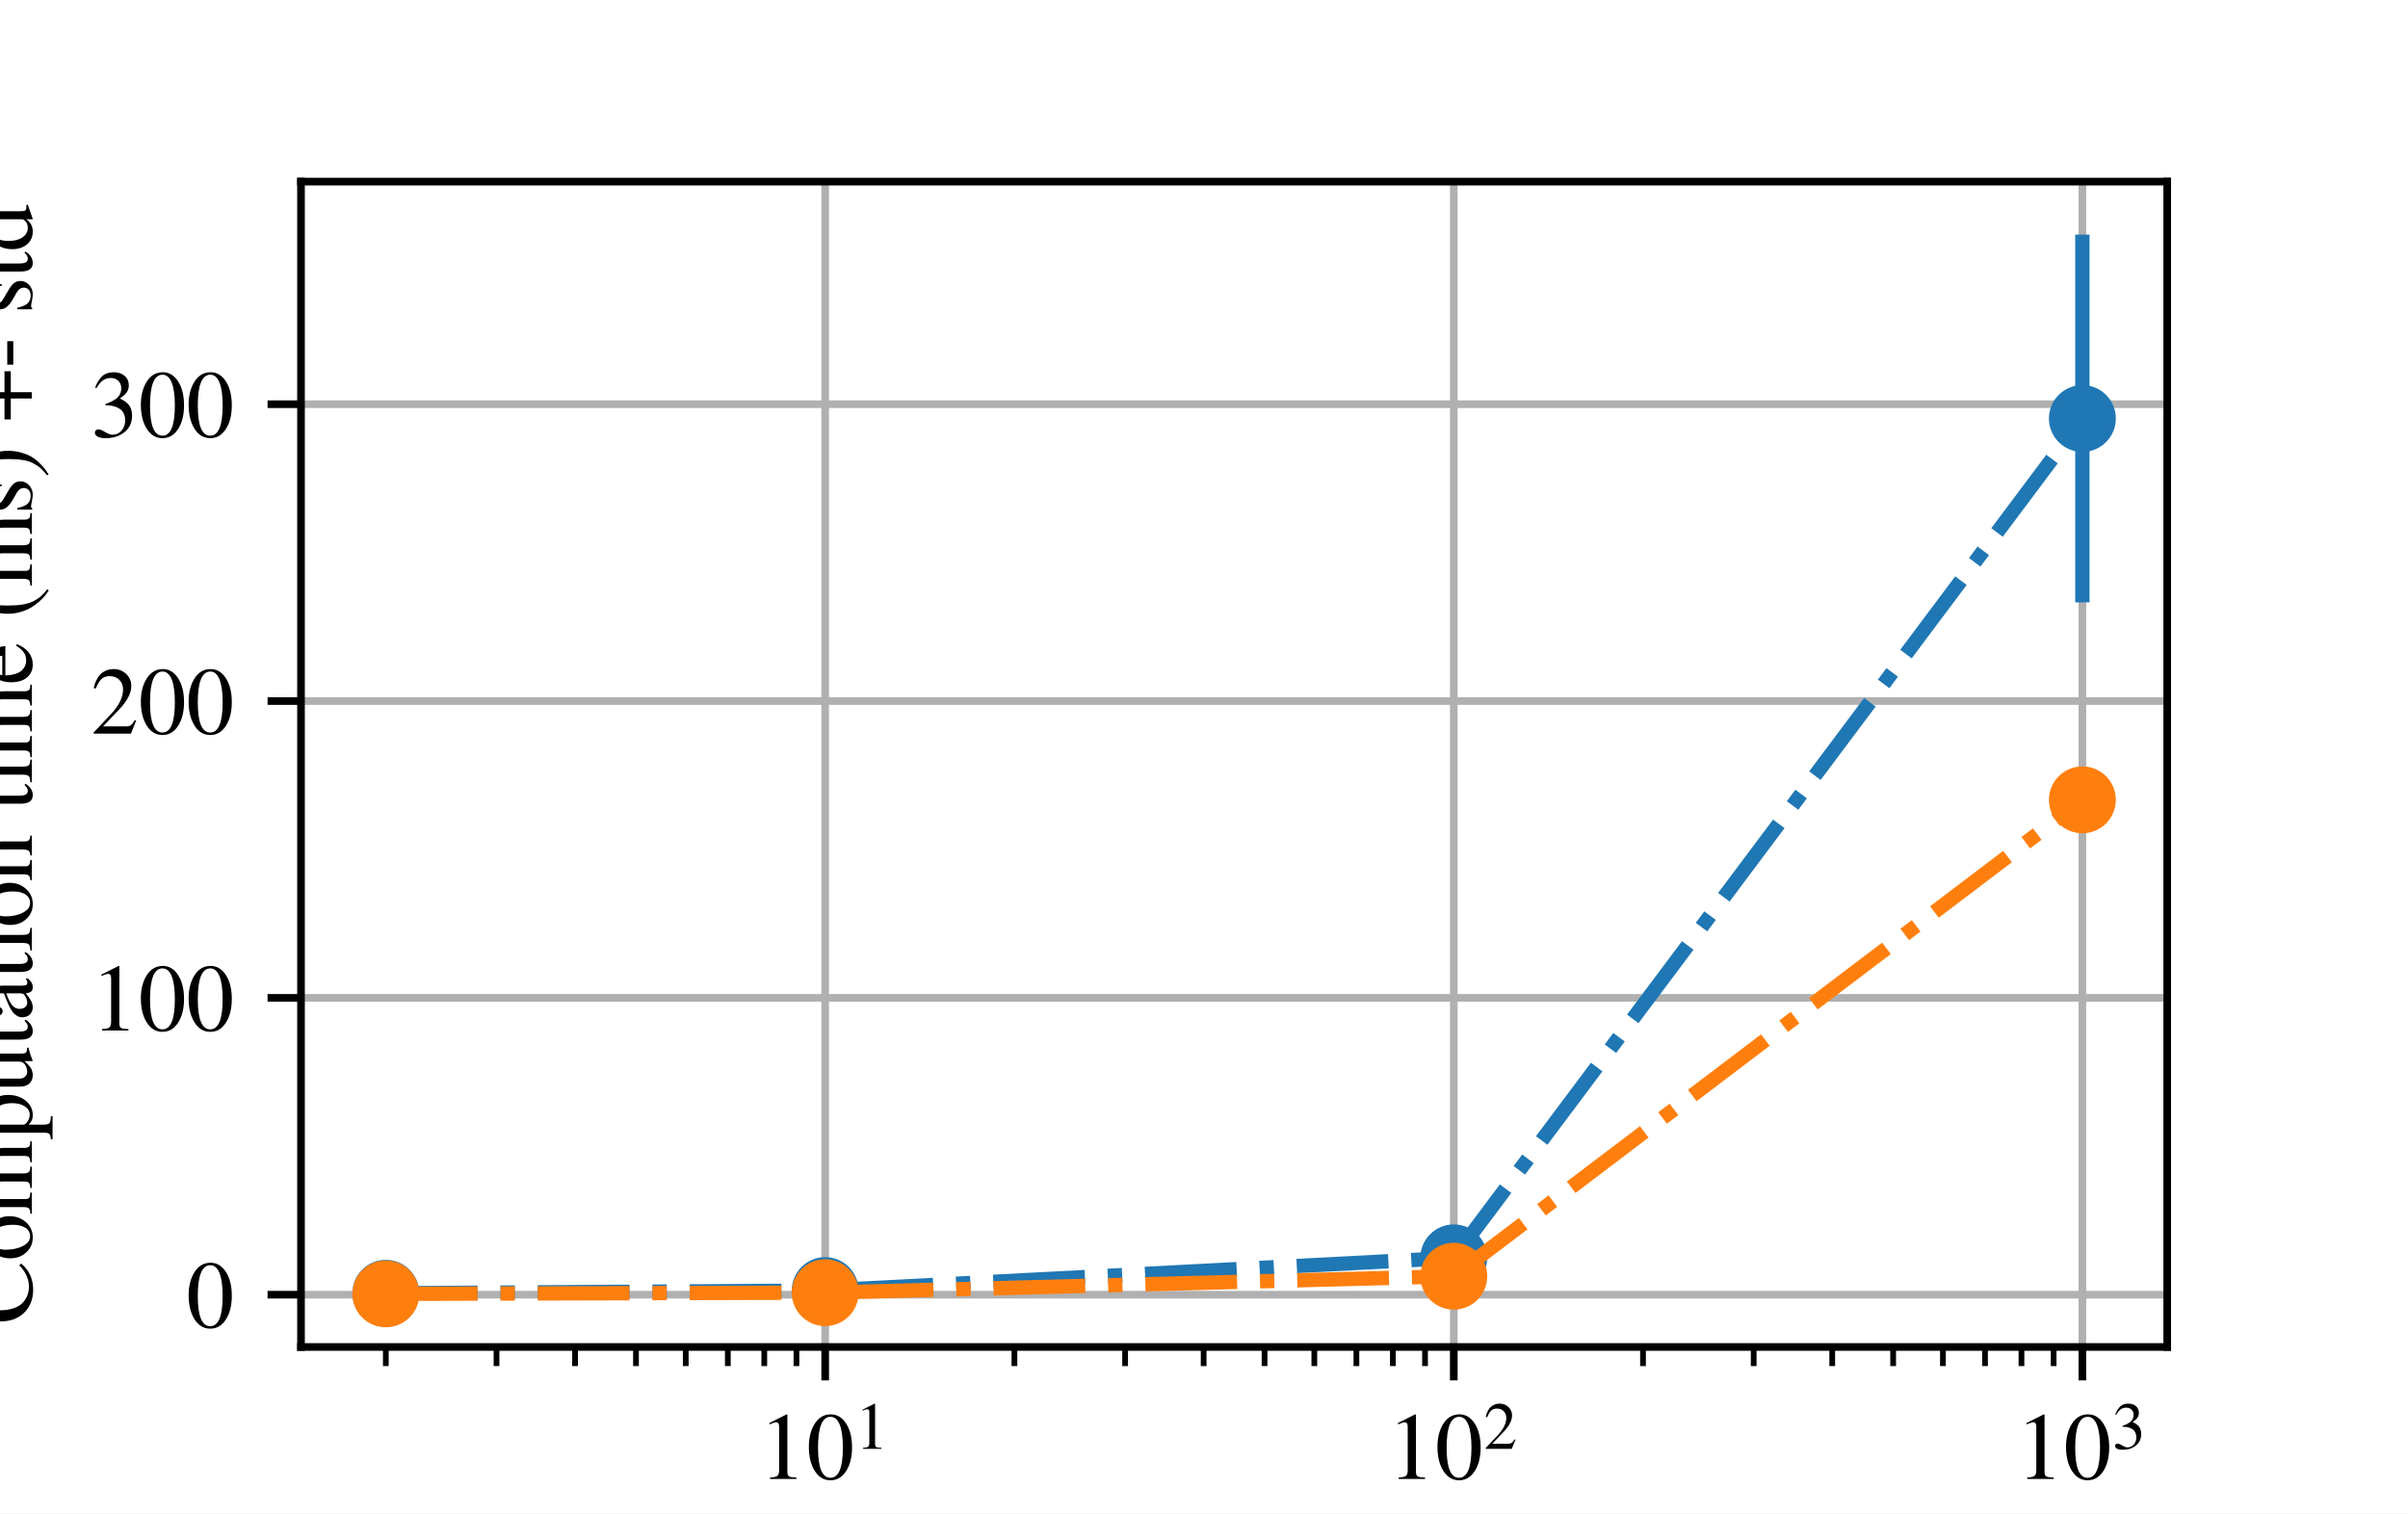
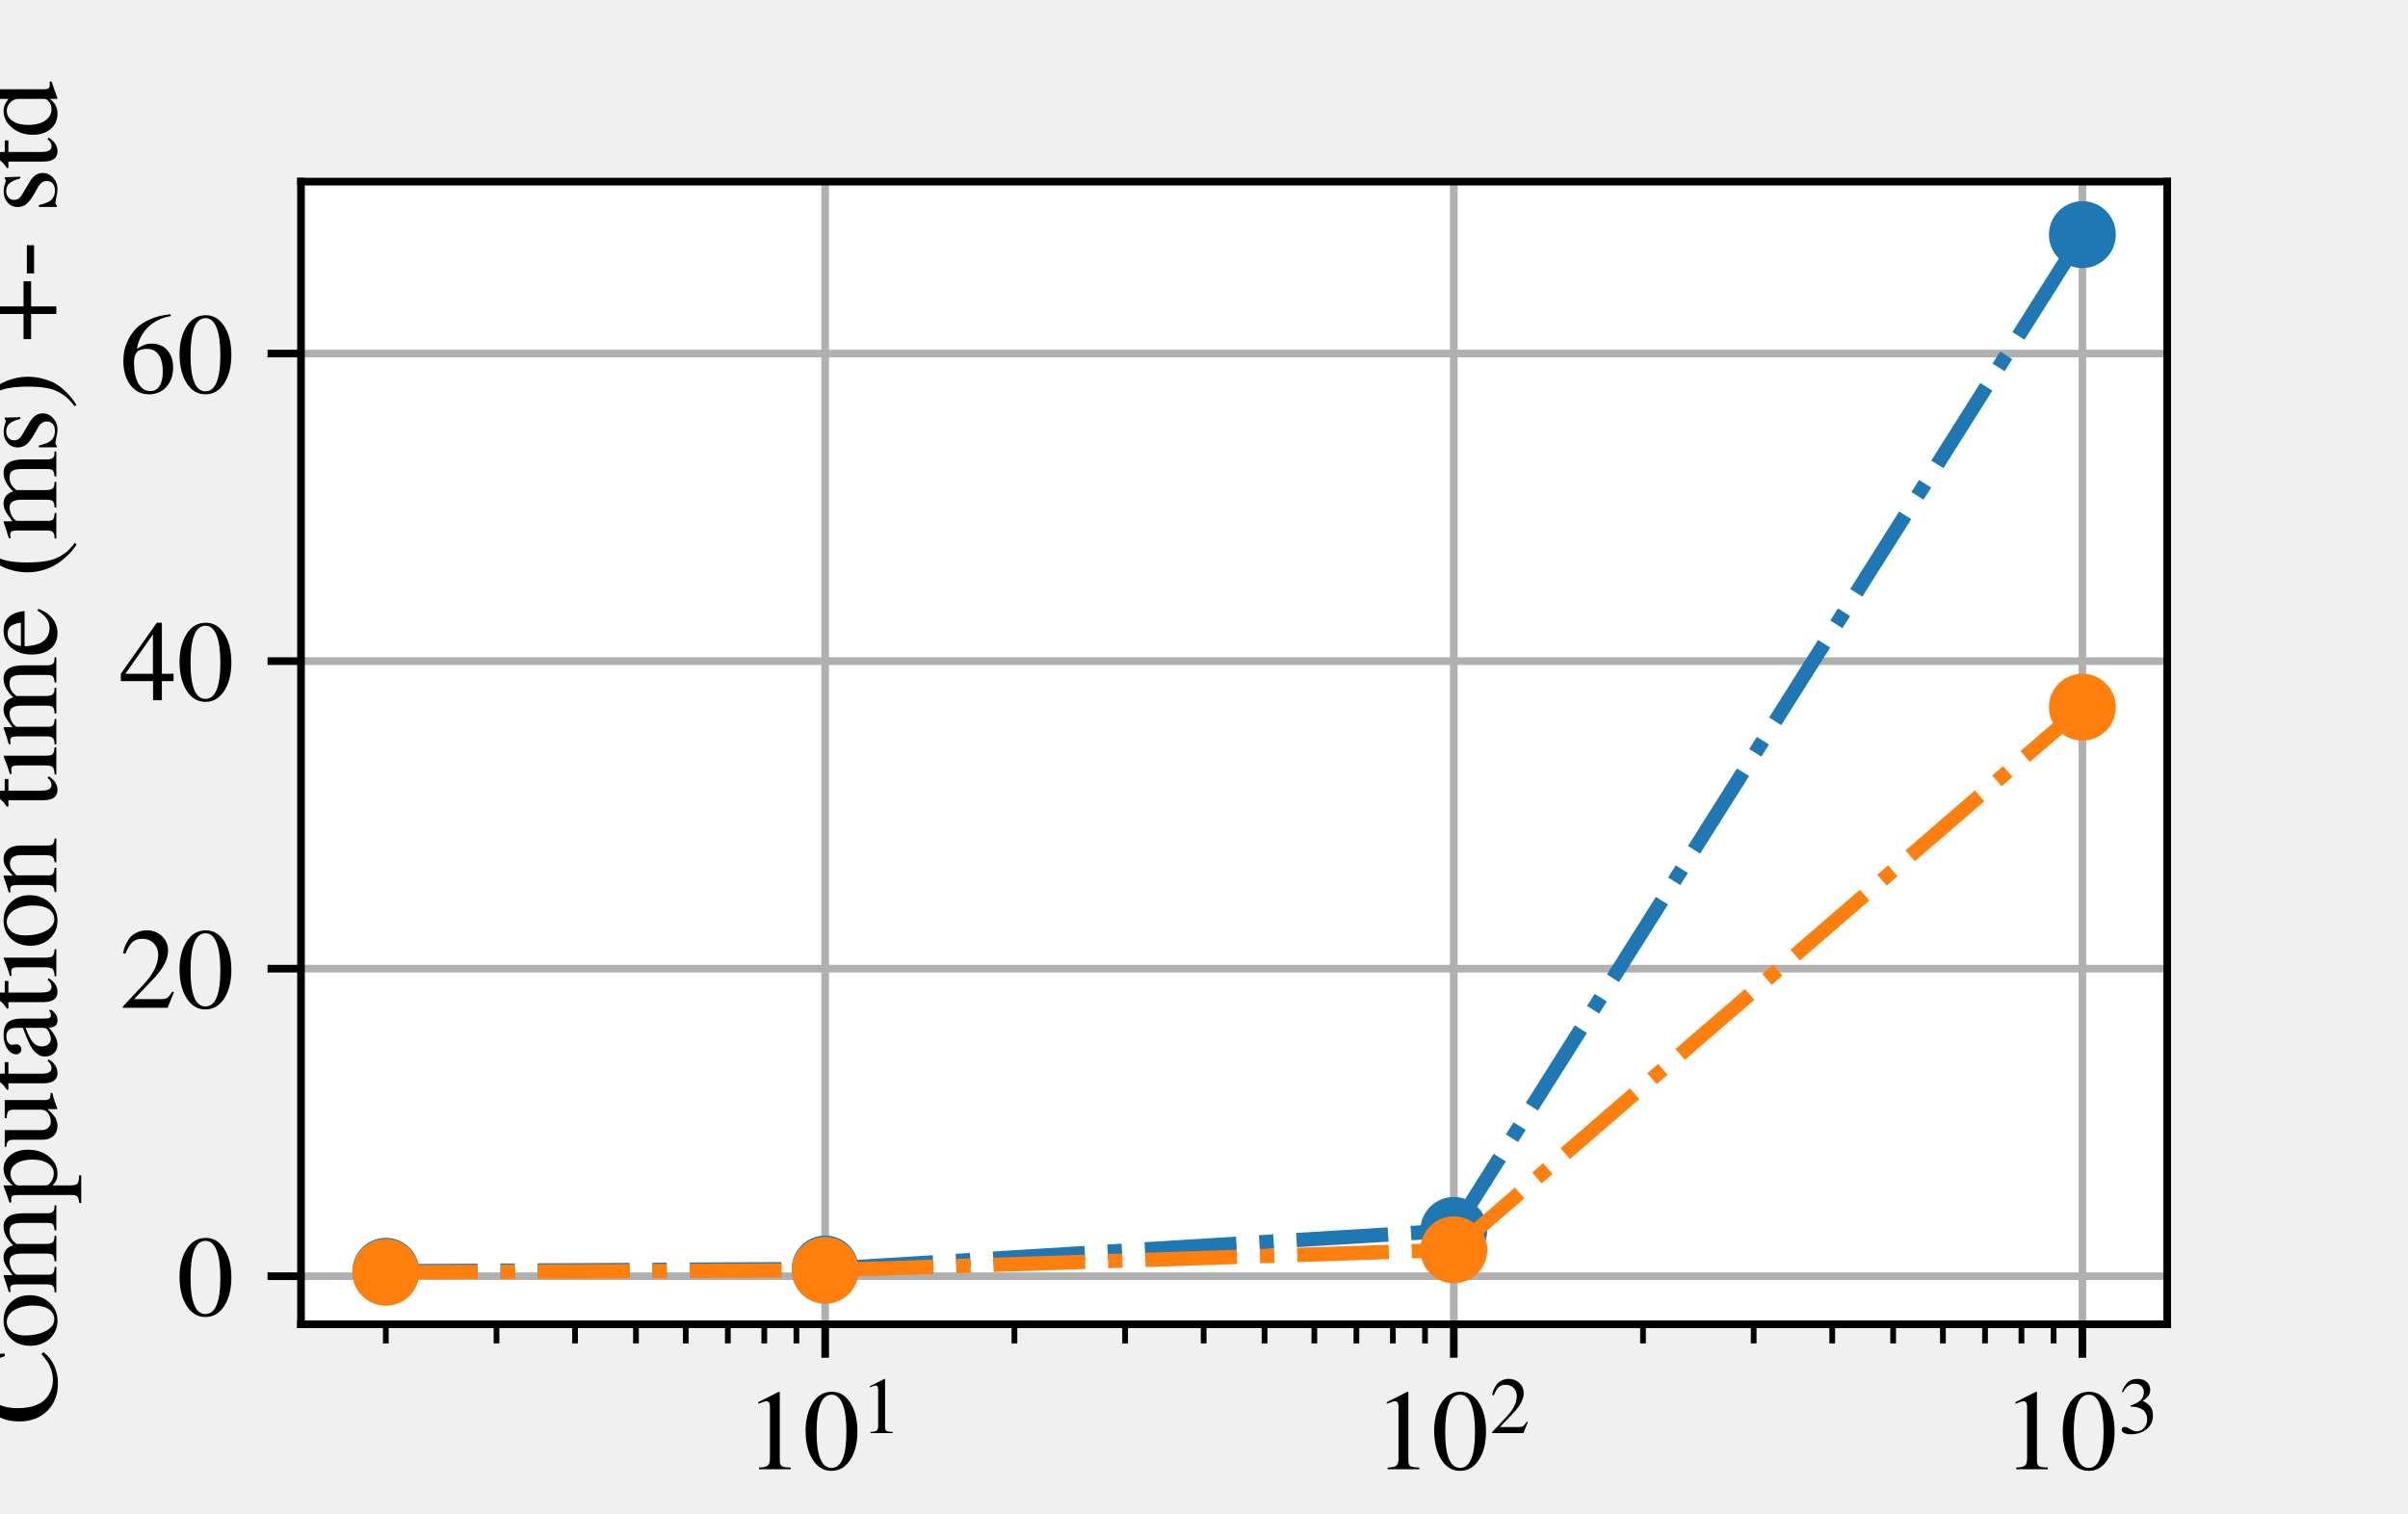
<svg xmlns="http://www.w3.org/2000/svg" xmlns:xlink="http://www.w3.org/1999/xlink" width="252pt" height="158.4pt" viewBox="0 0 252 158.4" version="1.1">
  <defs>
    <style type="text/css">*{stroke-linejoin: round; stroke-linecap: butt}</style>
  </defs>
  <g id="figure_1">
    <g id="patch_1">
-       <path d="M 0 158.4  L 252 158.4  L 252 0  L 0 0  z " style="fill: #ffffff" />
+       <path d="M 0 158.4  L 252 158.4  L 252 0  L 0 0  L 0 158.4  z " style="fill: none" />
    </g>
    <g id="axes_1">
      <g id="patch_2">
-         <path d="M 31.5 140.976  L 226.8 140.976  L 226.8 19.008  L 31.5 19.008  z " style="fill: #ffffff" />
+         <path d="M 31.5 138.6  L 226.8 138.6  L 226.8 19.008  L 31.5 19.008  z " style="fill: #ffffff" />
      </g>
      <g id="matplotlib.axis_1">
        <g id="xtick_1">
          <g id="line2d_1">
-             <path d="M 86.357 140.976  L 86.357 19.008  " clip-path="url(#pd1c2735a84)" style="fill: none; stroke: #b0b0b0; stroke-width: 0.8; stroke-linecap: square" />
+             <path d="M 86.357 138.6  L 86.357 19.008  " clip-path="url(#p11c2a4d8e5)" style="fill: none; stroke: #b0b0b0; stroke-width: 0.8; stroke-linecap: square" />
          </g>
          <g id="line2d_2">
            <defs>
-               <path id="m6fb1ecd478" d="M 0 0  L 0 3.5  " style="stroke: #000000; stroke-width: 0.8" />
+               <path id="m5317fed28b" d="M 0 0  L 0 3.5  " style="stroke: #000000; stroke-width: 0.8" />
            </defs>
            <g>
-               <use xlink:href="#m6fb1ecd478" x="86.357" y="140.976" style="stroke: #000000; stroke-width: 0.8" />
+               <use xlink:href="#m5317fed28b" x="86.357" y="138.6" style="stroke: #000000; stroke-width: 0.8" />
            </g>
          </g>
          <g id="text_1">
-             <g transform="translate(79.40739 154.8057) scale(0.1 -0.1)">
+             <g transform="translate(78.01739 153.7956) scale(0.12 -0.12)">
              <defs>
                <path id="FreeSerif-31" d="M 1171 3795  Q 1056 3795 710 3654  L 710 3744  L 1862 4326  L 1914 4314  L 1914 474  Q 1914 243 2029 172  Q 2144 102 2522 96  L 2522 0  L 755 0  L 755 96  Q 1114 109 1238 201  Q 1363 294 1363 595  L 1363 3494  Q 1363 3795 1171 3795  z " transform="scale(0.015625)" />
                <path id="FreeSerif-30" d="M 2649 524  Q 2253 -90 1600 -90  Q 947 -90 550 537  Q 154 1165 154 2150  Q 154 3078 550 3702  Q 947 4326 1626 4326  Q 2253 4326 2649 3712  Q 3046 3098 3046 2112  Q 3046 1139 2649 524  z M 1606 4160  Q 768 4160 768 2093  Q 768 77 1600 77  Q 2432 77 2432 2099  Q 2432 3104 2221 3632  Q 2010 4160 1606 4160  z " transform="scale(0.015625)" />
              </defs>
              <use xlink:href="#FreeSerif-31" transform="translate(0 0.184375)" />
              <use xlink:href="#FreeSerif-30" transform="translate(49.99999 0.184375)" />
              <use xlink:href="#FreeSerif-31" transform="translate(100.7875 31.68437) scale(0.7)" />
            </g>
          </g>
        </g>
        <g id="xtick_2">
          <g id="line2d_3">
-             <path d="M 152.14 140.976  L 152.14 19.008  " clip-path="url(#pd1c2735a84)" style="fill: none; stroke: #b0b0b0; stroke-width: 0.8; stroke-linecap: square" />
+             <path d="M 152.14 138.6  L 152.14 19.008  " clip-path="url(#p11c2a4d8e5)" style="fill: none; stroke: #b0b0b0; stroke-width: 0.8; stroke-linecap: square" />
          </g>
          <g id="line2d_4">
            <g>
-               <use xlink:href="#m6fb1ecd478" x="152.14" y="140.976" style="stroke: #000000; stroke-width: 0.8" />
+               <use xlink:href="#m5317fed28b" x="152.14" y="138.6" style="stroke: #000000; stroke-width: 0.8" />
            </g>
          </g>
          <g id="text_2">
-             <g transform="translate(145.1901 154.8057) scale(0.1 -0.1)">
+             <g transform="translate(143.8001 153.7956) scale(0.12 -0.12)">
              <defs>
                <path id="FreeSerif-32" d="M 198 3053  Q 230 3200 262 3309  Q 294 3418 400 3626  Q 506 3834 637 3971  Q 768 4109 1001 4217  Q 1235 4326 1530 4326  Q 2029 4326 2371 4000  Q 2714 3674 2714 3194  Q 2714 2470 1894 1613  L 819 486  L 2349 486  Q 2566 486 2672 560  Q 2778 634 2957 909  L 3040 877  L 2688 0  L 192 0  L 192 77  L 1331 1286  Q 2163 2170 2163 2950  Q 2163 3354 1913 3603  Q 1664 3853 1261 3853  Q 928 3853 726 3670  Q 525 3488 333 3021  L 198 3053  z " transform="scale(0.015625)" />
              </defs>
              <use xlink:href="#FreeSerif-31" transform="translate(0 0.184375)" />
              <use xlink:href="#FreeSerif-30" transform="translate(49.99999 0.184375)" />
              <use xlink:href="#FreeSerif-32" transform="translate(100.7875 31.68437) scale(0.7)" />
            </g>
          </g>
        </g>
        <g id="xtick_3">
          <g id="line2d_5">
-             <path d="M 217.923 140.976  L 217.923 19.008  " clip-path="url(#pd1c2735a84)" style="fill: none; stroke: #b0b0b0; stroke-width: 0.8; stroke-linecap: square" />
+             <path d="M 217.923 138.6  L 217.923 19.008  " clip-path="url(#p11c2a4d8e5)" style="fill: none; stroke: #b0b0b0; stroke-width: 0.8; stroke-linecap: square" />
          </g>
          <g id="line2d_6">
            <g>
-               <use xlink:href="#m6fb1ecd478" x="217.923" y="140.976" style="stroke: #000000; stroke-width: 0.8" />
+               <use xlink:href="#m5317fed28b" x="217.923" y="138.6" style="stroke: #000000; stroke-width: 0.8" />
            </g>
          </g>
          <g id="text_3">
-             <g transform="translate(210.9727 154.8057) scale(0.1 -0.1)">
+             <g transform="translate(209.5827 153.7956) scale(0.12 -0.12)">
              <defs>
                <path id="FreeSerif-33" d="M 518 499  Q 666 499 957 320  Q 1248 141 1466 141  Q 1818 141 2061 416  Q 2304 691 2304 1094  Q 2304 1344 2217 1536  Q 2131 1728 1996 1833  Q 1862 1939 1676 2006  Q 1491 2074 1328 2093  Q 1165 2112 979 2112  L 979 2195  Q 1197 2272 1353 2345  Q 1510 2419 1683 2544  Q 1856 2669 1949 2848  Q 2042 3027 2042 3258  Q 2042 3558 1846 3750  Q 1651 3942 1338 3942  Q 1037 3942 809 3779  Q 582 3616 384 3264  L 288 3290  Q 454 3744 739 4035  Q 1024 4326 1549 4326  Q 1990 4326 2268 4083  Q 2547 3840 2547 3450  Q 2547 3187 2412 2988  Q 2278 2790 1946 2566  Q 2330 2400 2547 2141  Q 2765 1882 2765 1402  Q 2765 723 2262 316  Q 1760 -90 998 -90  Q 666 -90 470 9  Q 275 109 275 275  Q 275 378 342 438  Q 410 499 518 499  z " transform="scale(0.015625)" />
              </defs>
              <use xlink:href="#FreeSerif-31" transform="translate(0 0.184375)" />
              <use xlink:href="#FreeSerif-30" transform="translate(49.99999 0.184375)" />
              <use xlink:href="#FreeSerif-33" transform="translate(100.7875 31.68437) scale(0.7)" />
            </g>
          </g>
        </g>
        <g id="xtick_4">
          <g id="line2d_7">
            <defs>
-               <path id="md1df969337" d="M 0 0  L 0 2  " style="stroke: #000000; stroke-width: 0.6" />
+               <path id="m59d040b1d0" d="M 0 0  L 0 2  " style="stroke: #000000; stroke-width: 0.6" />
            </defs>
            <g>
-               <use xlink:href="#md1df969337" x="40.377" y="140.976" style="stroke: #000000; stroke-width: 0.6" />
+               <use xlink:href="#m59d040b1d0" x="40.377" y="138.6" style="stroke: #000000; stroke-width: 0.6" />
            </g>
          </g>
        </g>
        <g id="xtick_5">
          <g id="line2d_8">
            <g>
-               <use xlink:href="#md1df969337" x="51.961" y="140.976" style="stroke: #000000; stroke-width: 0.6" />
+               <use xlink:href="#m59d040b1d0" x="51.961" y="138.6" style="stroke: #000000; stroke-width: 0.6" />
            </g>
          </g>
        </g>
        <g id="xtick_6">
          <g id="line2d_9">
            <g>
-               <use xlink:href="#md1df969337" x="60.18" y="140.976" style="stroke: #000000; stroke-width: 0.6" />
+               <use xlink:href="#m59d040b1d0" x="60.18" y="138.6" style="stroke: #000000; stroke-width: 0.6" />
            </g>
          </g>
        </g>
        <g id="xtick_7">
          <g id="line2d_10">
            <g>
-               <use xlink:href="#md1df969337" x="66.555" y="140.976" style="stroke: #000000; stroke-width: 0.6" />
+               <use xlink:href="#m59d040b1d0" x="66.555" y="138.6" style="stroke: #000000; stroke-width: 0.6" />
            </g>
          </g>
        </g>
        <g id="xtick_8">
          <g id="line2d_11">
            <g>
-               <use xlink:href="#md1df969337" x="71.764" y="140.976" style="stroke: #000000; stroke-width: 0.6" />
+               <use xlink:href="#m59d040b1d0" x="71.764" y="138.6" style="stroke: #000000; stroke-width: 0.6" />
            </g>
          </g>
        </g>
        <g id="xtick_9">
          <g id="line2d_12">
            <g>
-               <use xlink:href="#md1df969337" x="76.168" y="140.976" style="stroke: #000000; stroke-width: 0.6" />
+               <use xlink:href="#m59d040b1d0" x="76.168" y="138.6" style="stroke: #000000; stroke-width: 0.6" />
            </g>
          </g>
        </g>
        <g id="xtick_10">
          <g id="line2d_13">
            <g>
-               <use xlink:href="#md1df969337" x="79.982" y="140.976" style="stroke: #000000; stroke-width: 0.6" />
+               <use xlink:href="#m59d040b1d0" x="79.982" y="138.6" style="stroke: #000000; stroke-width: 0.6" />
            </g>
          </g>
        </g>
        <g id="xtick_11">
          <g id="line2d_14">
            <g>
-               <use xlink:href="#md1df969337" x="83.347" y="140.976" style="stroke: #000000; stroke-width: 0.6" />
+               <use xlink:href="#m59d040b1d0" x="83.347" y="138.6" style="stroke: #000000; stroke-width: 0.6" />
            </g>
          </g>
        </g>
        <g id="xtick_12">
          <g id="line2d_15">
            <g>
-               <use xlink:href="#md1df969337" x="106.16" y="140.976" style="stroke: #000000; stroke-width: 0.6" />
+               <use xlink:href="#m59d040b1d0" x="106.16" y="138.6" style="stroke: #000000; stroke-width: 0.6" />
            </g>
          </g>
        </g>
        <g id="xtick_13">
          <g id="line2d_16">
            <g>
-               <use xlink:href="#md1df969337" x="117.744" y="140.976" style="stroke: #000000; stroke-width: 0.6" />
+               <use xlink:href="#m59d040b1d0" x="117.744" y="138.6" style="stroke: #000000; stroke-width: 0.6" />
            </g>
          </g>
        </g>
        <g id="xtick_14">
          <g id="line2d_17">
            <g>
-               <use xlink:href="#md1df969337" x="125.963" y="140.976" style="stroke: #000000; stroke-width: 0.6" />
+               <use xlink:href="#m59d040b1d0" x="125.963" y="138.6" style="stroke: #000000; stroke-width: 0.6" />
            </g>
          </g>
        </g>
        <g id="xtick_15">
          <g id="line2d_18">
            <g>
-               <use xlink:href="#md1df969337" x="132.338" y="140.976" style="stroke: #000000; stroke-width: 0.6" />
+               <use xlink:href="#m59d040b1d0" x="132.338" y="138.6" style="stroke: #000000; stroke-width: 0.6" />
            </g>
          </g>
        </g>
        <g id="xtick_16">
          <g id="line2d_19">
            <g>
-               <use xlink:href="#md1df969337" x="137.546" y="140.976" style="stroke: #000000; stroke-width: 0.6" />
+               <use xlink:href="#m59d040b1d0" x="137.546" y="138.6" style="stroke: #000000; stroke-width: 0.6" />
            </g>
          </g>
        </g>
        <g id="xtick_17">
          <g id="line2d_20">
            <g>
-               <use xlink:href="#md1df969337" x="141.95" y="140.976" style="stroke: #000000; stroke-width: 0.6" />
+               <use xlink:href="#m59d040b1d0" x="141.95" y="138.6" style="stroke: #000000; stroke-width: 0.6" />
            </g>
          </g>
        </g>
        <g id="xtick_18">
          <g id="line2d_21">
            <g>
-               <use xlink:href="#md1df969337" x="145.765" y="140.976" style="stroke: #000000; stroke-width: 0.6" />
+               <use xlink:href="#m59d040b1d0" x="145.765" y="138.6" style="stroke: #000000; stroke-width: 0.6" />
            </g>
          </g>
        </g>
        <g id="xtick_19">
          <g id="line2d_22">
            <g>
-               <use xlink:href="#md1df969337" x="149.13" y="140.976" style="stroke: #000000; stroke-width: 0.6" />
+               <use xlink:href="#m59d040b1d0" x="149.13" y="138.6" style="stroke: #000000; stroke-width: 0.6" />
            </g>
          </g>
        </g>
        <g id="xtick_20">
          <g id="line2d_23">
            <g>
-               <use xlink:href="#md1df969337" x="171.943" y="140.976" style="stroke: #000000; stroke-width: 0.6" />
+               <use xlink:href="#m59d040b1d0" x="171.943" y="138.6" style="stroke: #000000; stroke-width: 0.6" />
            </g>
          </g>
        </g>
        <g id="xtick_21">
          <g id="line2d_24">
            <g>
-               <use xlink:href="#md1df969337" x="183.526" y="140.976" style="stroke: #000000; stroke-width: 0.6" />
+               <use xlink:href="#m59d040b1d0" x="183.526" y="138.6" style="stroke: #000000; stroke-width: 0.6" />
            </g>
          </g>
        </g>
        <g id="xtick_22">
          <g id="line2d_25">
            <g>
-               <use xlink:href="#md1df969337" x="191.745" y="140.976" style="stroke: #000000; stroke-width: 0.6" />
+               <use xlink:href="#m59d040b1d0" x="191.745" y="138.6" style="stroke: #000000; stroke-width: 0.6" />
            </g>
          </g>
        </g>
        <g id="xtick_23">
          <g id="line2d_26">
            <g>
-               <use xlink:href="#md1df969337" x="198.12" y="140.976" style="stroke: #000000; stroke-width: 0.6" />
+               <use xlink:href="#m59d040b1d0" x="198.12" y="138.6" style="stroke: #000000; stroke-width: 0.6" />
            </g>
          </g>
        </g>
        <g id="xtick_24">
          <g id="line2d_27">
            <g>
-               <use xlink:href="#md1df969337" x="203.329" y="140.976" style="stroke: #000000; stroke-width: 0.6" />
+               <use xlink:href="#m59d040b1d0" x="203.329" y="138.6" style="stroke: #000000; stroke-width: 0.6" />
            </g>
          </g>
        </g>
        <g id="xtick_25">
          <g id="line2d_28">
            <g>
-               <use xlink:href="#md1df969337" x="207.733" y="140.976" style="stroke: #000000; stroke-width: 0.6" />
+               <use xlink:href="#m59d040b1d0" x="207.733" y="138.6" style="stroke: #000000; stroke-width: 0.6" />
            </g>
          </g>
        </g>
        <g id="xtick_26">
          <g id="line2d_29">
            <g>
-               <use xlink:href="#md1df969337" x="211.548" y="140.976" style="stroke: #000000; stroke-width: 0.6" />
+               <use xlink:href="#m59d040b1d0" x="211.548" y="138.6" style="stroke: #000000; stroke-width: 0.6" />
            </g>
          </g>
        </g>
        <g id="xtick_27">
          <g id="line2d_30">
            <g>
-               <use xlink:href="#md1df969337" x="214.913" y="140.976" style="stroke: #000000; stroke-width: 0.6" />
+               <use xlink:href="#m59d040b1d0" x="214.913" y="138.6" style="stroke: #000000; stroke-width: 0.6" />
            </g>
          </g>
        </g>
        <g id="text_4">
-           <g transform="translate(96.01016 167.8057) scale(0.1 -0.1)">
+           <g transform="translate(89.38219 168.5956) scale(0.12 -0.12)">
            <defs>
              <path id="FreeSerif-45" d="M 1306 512  Q 1306 326 1411 281  Q 1517 237 1978 237  L 2150 237  Q 2835 237 3129 400  Q 3424 563 3661 1082  L 3840 1082  L 3552 0  L 96 0  L 96 122  Q 448 147 550 252  Q 653 358 653 698  L 653 3539  Q 653 3878 550 3984  Q 448 4090 96 4115  L 96 4237  L 3494 4237  L 3514 3322  L 3354 3322  Q 3270 3750 3097 3872  Q 2925 3994 2381 3994  L 1517 3994  Q 1389 3994 1347 3952  Q 1306 3910 1306 3776  L 1306 2355  L 2291 2355  Q 2701 2355 2819 2480  Q 2938 2605 2995 2963  L 3142 2963  L 3142 1478  L 2995 1478  Q 2931 1875 2809 1984  Q 2688 2093 2291 2093  L 1306 2093  L 1306 512  z " transform="scale(0.015625)" />
              <path id="FreeSerif-78" d="M 1542 1946  Q 1613 2054 1709 2185  Q 1805 2317 1853 2384  Q 1901 2451 1936 2521  Q 1971 2592 1971 2643  Q 1971 2765 1715 2784  L 1715 2880  L 2726 2880  L 2726 2784  Q 2400 2771 2208 2502  L 1677 1734  L 2496 480  Q 2637 269 2755 182  Q 2874 96 3021 96  L 3021 0  L 1734 0  L 1734 96  Q 1894 109 1942 137  Q 1990 166 1990 250  Q 1990 307 1952 365  L 1370 1261  L 864 474  Q 736 275 736 211  Q 736 96 992 96  L 992 0  L 64 0  L 64 96  Q 224 109 310 166  Q 397 224 531 422  L 1261 1478  L 659 2400  Q 544 2579 451 2662  Q 358 2746 297 2765  Q 237 2784 109 2784  L 109 2880  L 1434 2880  L 1434 2784  Q 1158 2778 1158 2643  Q 1158 2515 1453 2074  L 1542 1946  z " transform="scale(0.015625)" />
              <path id="FreeSerif-70" d="M 90 2515  L 90 2618  Q 493 2739 1011 2944  L 1050 2931  L 1050 2438  Q 1459 2944 1971 2944  Q 2438 2944 2739 2560  Q 3040 2176 3040 1581  Q 3040 883 2653 409  Q 2266 -64 1696 -64  Q 1491 -64 1353 -6  Q 1216 51 1050 211  L 1050 -794  Q 1050 -1094 1152 -1180  Q 1254 -1267 1613 -1274  L 1613 -1389  L 64 -1389  L 64 -1280  Q 346 -1254 429 -1171  Q 512 -1088 512 -838  L 512 2157  Q 512 2381 461 2451  Q 410 2522 250 2522  Q 147 2522 90 2515  z M 1050 2138  L 1050 563  Q 1050 422 1270 281  Q 1491 141 1715 141  Q 2061 141 2275 470  Q 2490 800 2490 1331  Q 2490 1888 2275 2224  Q 2061 2560 1702 2560  Q 1478 2560 1264 2419  Q 1050 2278 1050 2138  z " transform="scale(0.015625)" />
              <path id="FreeSerif-6c" d="M 64 3987  L 64 4090  Q 698 4243 1082 4371  L 1107 4358  L 1107 538  Q 1107 275 1193 195  Q 1280 115 1587 96  L 1587 0  L 77 0  L 77 96  Q 378 122 474 211  Q 570 301 570 557  L 570 3610  Q 570 3834 512 3917  Q 454 4000 301 4000  Q 173 4000 64 3987  z " transform="scale(0.015625)" />
              <path id="FreeSerif-6f" d="M 1574 2944  Q 2189 2944 2585 2534  Q 2982 2125 2982 1498  Q 2982 832 2572 384  Q 2163 -64 1561 -64  Q 960 -64 560 368  Q 160 800 160 1446  Q 160 2106 553 2525  Q 947 2944 1574 2944  z M 736 1760  Q 736 1075 985 595  Q 1235 115 1638 115  Q 1997 115 2201 422  Q 2406 730 2406 1274  Q 2406 1933 2150 2349  Q 1894 2765 1491 2765  Q 1152 2765 944 2489  Q 736 2214 736 1760  z " transform="scale(0.015625)" />
              <path id="FreeSerif-72" d="M 1926 2317  Q 1830 2317 1689 2429  Q 1549 2541 1504 2541  Q 1376 2541 1216 2355  Q 1056 2170 1056 2016  L 1056 576  Q 1056 301 1165 205  Q 1274 109 1600 96  L 1600 0  L 64 0  L 64 96  Q 371 154 444 224  Q 518 294 518 538  L 518 2138  Q 518 2349 470 2435  Q 422 2522 301 2522  Q 198 2522 77 2496  L 77 2598  Q 589 2765 1024 2944  L 1056 2931  L 1056 2342  Q 1293 2682 1459 2813  Q 1626 2944 1824 2944  Q 1990 2944 2083 2854  Q 2176 2765 2176 2605  Q 2176 2470 2109 2393  Q 2042 2317 1926 2317  z " transform="scale(0.015625)" />
              <path id="FreeSerif-61" d="M 160 621  Q 160 736 185 835  Q 211 934 275 1020  Q 339 1107 396 1177  Q 454 1248 569 1321  Q 685 1395 761 1443  Q 838 1491 995 1558  Q 1152 1626 1235 1661  Q 1318 1696 1497 1766  Q 1677 1837 1760 1869  L 1760 2259  Q 1760 2790 1274 2790  Q 1082 2790 947 2697  Q 813 2605 813 2477  Q 813 2426 829 2336  Q 845 2246 845 2221  Q 845 2112 758 2032  Q 672 1952 557 1952  Q 448 1952 365 2035  Q 282 2118 282 2227  Q 282 2528 592 2736  Q 902 2944 1357 2944  Q 1882 2944 2080 2691  Q 2278 2438 2278 1920  L 2278 672  Q 2278 461 2320 381  Q 2362 301 2470 301  Q 2605 301 2752 422  L 2752 256  Q 2586 70 2461 3  Q 2336 -64 2176 -64  Q 1978 -64 1885 45  Q 1792 154 1766 403  Q 1216 -64 832 -64  Q 538 -64 349 128  Q 160 320 160 621  z M 1760 787  L 1760 1715  Q 1184 1504 953 1305  Q 723 1107 723 826  Q 723 563 851 435  Q 979 307 1126 307  Q 1344 307 1594 454  Q 1696 512 1728 576  Q 1760 640 1760 787  z " transform="scale(0.015625)" />
              <path id="FreeSerif-74" d="M 1658 2880  L 1658 2675  L 1011 2675  L 1011 845  Q 1011 544 1088 406  Q 1165 269 1344 269  Q 1542 269 1728 493  L 1811 422  Q 1504 -64 1043 -64  Q 474 -64 474 749  L 474 2675  L 134 2675  Q 109 2694 109 2720  Q 109 2752 128 2771  Q 147 2790 201 2825  Q 256 2861 333 2921  Q 410 2982 544 3142  Q 678 3302 838 3526  Q 941 3674 966 3706  Q 1011 3706 1011 3622  L 1011 2880  L 1658 2880  z " transform="scale(0.015625)" />
              <path id="FreeSerif-69" d="M 397 2515  Q 256 2515 128 2496  L 128 2592  Q 576 2720 1120 2944  L 1146 2925  L 1146 653  Q 1146 307 1226 214  Q 1306 122 1619 96  L 1619 0  L 102 0  L 102 96  Q 435 115 521 211  Q 608 307 608 653  L 608 2138  Q 608 2349 560 2432  Q 512 2515 397 2515  z M 819 4371  Q 960 4371 1056 4275  Q 1152 4179 1152 4045  Q 1152 3904 1056 3811  Q 960 3718 819 3718  Q 685 3718 592 3814  Q 499 3910 499 4044  Q 499 4179 595 4275  Q 691 4371 819 4371  z " transform="scale(0.015625)" />
              <path id="FreeSerif-6e" d="M 64 2547  L 64 2656  Q 538 2797 947 2944  L 992 2931  L 992 2426  Q 1318 2733 1507 2838  Q 1696 2944 1920 2944  Q 2272 2944 2473 2691  Q 2675 2438 2675 1984  L 2675 518  Q 2675 282 2752 202  Q 2829 122 3066 96  L 3066 0  L 1734 0  L 1734 96  Q 1978 115 2058 224  Q 2138 333 2138 634  L 2138 1971  Q 2138 2592 1670 2592  Q 1510 2592 1376 2518  Q 1242 2445 1011 2227  L 1011 429  Q 1011 256 1100 185  Q 1190 115 1434 96  L 1434 0  L 77 0  L 77 96  Q 320 115 397 208  Q 474 301 474 576  L 474 2163  Q 474 2400 422 2486  Q 371 2573 237 2573  Q 115 2573 64 2547  z " transform="scale(0.015625)" />
              <path id="FreeSerif-20" transform="scale(0.015625)" />
              <path id="FreeSerif-64" d="M 2189 -64  L 2163 -45  L 2163 365  Q 1856 -64 1344 -64  Q 813 -64 486 317  Q 160 698 160 1312  Q 160 1990 550 2467  Q 941 2944 1491 2944  Q 1837 2944 2163 2669  L 2163 3667  Q 2163 3866 2105 3930  Q 2048 3994 1869 3994  Q 1779 3994 1728 3987  L 1728 4090  Q 2310 4243 2669 4371  L 2701 4358  L 2701 730  Q 2701 506 2755 435  Q 2810 365 2982 365  Q 3014 365 3130 371  L 3130 269  L 2189 -64  z M 1594 269  Q 1837 269 2000 406  Q 2163 544 2163 653  L 2163 2125  Q 2163 2381 1964 2573  Q 1766 2765 1510 2765  Q 1146 2765 928 2438  Q 710 2112 710 1568  Q 710 979 953 624  Q 1197 269 1594 269  z " transform="scale(0.015625)" />
              <path id="FreeSerif-6d" d="M 83 2547  L 83 2656  Q 544 2784 979 2944  L 1024 2931  L 1024 2451  Q 1421 2752 1613 2848  Q 1805 2944 2016 2944  Q 2522 2944 2694 2406  Q 3194 2944 3738 2944  Q 4480 2944 4480 1805  L 4480 486  Q 4480 128 4755 109  L 4922 96  L 4922 0  L 3520 0  L 3520 96  Q 3802 128 3872 205  Q 3942 282 3942 557  L 3942 1907  Q 3942 2304 3840 2457  Q 3738 2611 3462 2611  Q 3040 2611 2765 2221  L 2765 608  Q 2765 307 2857 204  Q 2950 102 3226 96  L 3226 0  L 1792 0  L 1792 96  Q 2067 115 2147 198  Q 2227 282 2227 550  L 2227 1939  Q 2227 2611 1805 2611  Q 1626 2611 1405 2521  Q 1184 2432 1050 2234  L 1050 429  Q 1050 243 1139 176  Q 1229 109 1485 96  L 1485 0  L 64 0  L 64 96  Q 333 102 422 192  Q 512 282 512 544  L 512 2163  Q 512 2394 464 2483  Q 416 2573 288 2573  Q 192 2573 83 2547  z " transform="scale(0.015625)" />
              <path id="FreeSerif-2e" d="M 800 640  Q 947 640 1052 531  Q 1158 422 1158 275  Q 1158 134 1049 32  Q 941 -70 794 -70  Q 653 -70 550 32  Q 448 134 448 275  Q 448 422 553 531  Q 659 640 800 640  z " transform="scale(0.015625)" />
            </defs>
            <use xlink:href="#FreeSerif-45" />
            <use xlink:href="#FreeSerif-78" x="61" />
            <use xlink:href="#FreeSerif-70" x="108.2" />
            <use xlink:href="#FreeSerif-6c" x="157.2" />
            <use xlink:href="#FreeSerif-6f" x="182" />
            <use xlink:href="#FreeSerif-72" x="230.1" />
            <use xlink:href="#FreeSerif-61" x="264.6" />
            <use xlink:href="#FreeSerif-74" x="307.1" />
            <use xlink:href="#FreeSerif-69" x="335.4" />
            <use xlink:href="#FreeSerif-6f" x="361.2" />
            <use xlink:href="#FreeSerif-6e" x="409.3" />
            <use xlink:href="#FreeSerif-20" x="458.2" />
            <use xlink:href="#FreeSerif-64" x="483.2" />
            <use xlink:href="#FreeSerif-69" x="533.1" />
            <use xlink:href="#FreeSerif-6d" x="559.9" />
            <use xlink:href="#FreeSerif-2e" x="637.8" />
          </g>
        </g>
      </g>
      <g id="matplotlib.axis_2">
        <g id="ytick_1">
          <g id="line2d_31">
-             <path d="M 31.5 135.505  L 226.8 135.505  " clip-path="url(#pd1c2735a84)" style="fill: none; stroke: #b0b0b0; stroke-width: 0.8; stroke-linecap: square" />
+             <path d="M 31.5 133.572  L 226.8 133.572  " clip-path="url(#p11c2a4d8e5)" style="fill: none; stroke: #b0b0b0; stroke-width: 0.8; stroke-linecap: square" />
          </g>
          <g id="line2d_32">
            <defs>
-               <path id="m03460ce2e4" d="M 0 0  L -3.5 0  " style="stroke: #000000; stroke-width: 0.8" />
+               <path id="m952788175a" d="M 0 0  L -3.5 0  " style="stroke: #000000; stroke-width: 0.8" />
            </defs>
            <g>
-               <use xlink:href="#m03460ce2e4" x="31.5" y="135.505" style="stroke: #000000; stroke-width: 0.8" />
+               <use xlink:href="#m952788175a" x="31.5" y="133.572" style="stroke: #000000; stroke-width: 0.8" />
            </g>
          </g>
          <g id="text_5">
-             <g transform="translate(19.5 138.9202) scale(0.1 -0.1)">
+             <g transform="translate(18.5 137.6698) scale(0.12 -0.12)">
              <use xlink:href="#FreeSerif-30" />
            </g>
          </g>
        </g>
        <g id="ytick_2">
          <g id="line2d_33">
-             <path d="M 31.5 104.438  L 226.8 104.438  " clip-path="url(#pd1c2735a84)" style="fill: none; stroke: #b0b0b0; stroke-width: 0.8; stroke-linecap: square" />
+             <path d="M 31.5 101.382  L 226.8 101.382  " clip-path="url(#p11c2a4d8e5)" style="fill: none; stroke: #b0b0b0; stroke-width: 0.8; stroke-linecap: square" />
          </g>
          <g id="line2d_34">
            <g>
-               <use xlink:href="#m03460ce2e4" x="31.5" y="104.438" style="stroke: #000000; stroke-width: 0.8" />
+               <use xlink:href="#m952788175a" x="31.5" y="101.382" style="stroke: #000000; stroke-width: 0.8" />
            </g>
          </g>
          <g id="text_6">
-             <g transform="translate(9.5 107.8531) scale(0.1 -0.1)">
-               <use xlink:href="#FreeSerif-31" />
+             <g transform="translate(12.5 105.4798) scale(0.12 -0.12)">
+               <use xlink:href="#FreeSerif-32" />
              <use xlink:href="#FreeSerif-30" x="50" />
-               <use xlink:href="#FreeSerif-30" x="100" />
            </g>
          </g>
        </g>
        <g id="ytick_3">
          <g id="line2d_35">
-             <path d="M 31.5 73.371  L 226.8 73.371  " clip-path="url(#pd1c2735a84)" style="fill: none; stroke: #b0b0b0; stroke-width: 0.8; stroke-linecap: square" />
+             <path d="M 31.5 69.192  L 226.8 69.192  " clip-path="url(#p11c2a4d8e5)" style="fill: none; stroke: #b0b0b0; stroke-width: 0.8; stroke-linecap: square" />
          </g>
          <g id="line2d_36">
            <g>
-               <use xlink:href="#m03460ce2e4" x="31.5" y="73.371" style="stroke: #000000; stroke-width: 0.8" />
+               <use xlink:href="#m952788175a" x="31.5" y="69.192" style="stroke: #000000; stroke-width: 0.8" />
            </g>
          </g>
          <g id="text_7">
-             <g transform="translate(9.5 76.78597) scale(0.1 -0.1)">
-               <use xlink:href="#FreeSerif-32" />
+             <g transform="translate(12.5 73.28982) scale(0.12 -0.12)">
+               <defs>
+                 <path id="FreeSerif-34" d="M 3021 1478  L 3021 1069  L 2368 1069  L 2368 0  L 1875 0  L 1875 1069  L 77 1069  L 77 1478  L 2086 4326  L 2368 4326  L 2368 1478  L 3021 1478  z M 1869 1478  L 1869 3674  L 333 1478  L 1869 1478  z " transform="scale(0.015625)" />
+               </defs>
+               <use xlink:href="#FreeSerif-34" />
              <use xlink:href="#FreeSerif-30" x="50" />
-               <use xlink:href="#FreeSerif-30" x="100" />
            </g>
          </g>
        </g>
        <g id="ytick_4">
          <g id="line2d_37">
-             <path d="M 31.5 42.304  L 226.8 42.304  " clip-path="url(#pd1c2735a84)" style="fill: none; stroke: #b0b0b0; stroke-width: 0.8; stroke-linecap: square" />
+             <path d="M 31.5 37.002  L 226.8 37.002  " clip-path="url(#p11c2a4d8e5)" style="fill: none; stroke: #b0b0b0; stroke-width: 0.8; stroke-linecap: square" />
          </g>
          <g id="line2d_38">
            <g>
-               <use xlink:href="#m03460ce2e4" x="31.5" y="42.304" style="stroke: #000000; stroke-width: 0.8" />
+               <use xlink:href="#m952788175a" x="31.5" y="37.002" style="stroke: #000000; stroke-width: 0.8" />
            </g>
          </g>
          <g id="text_8">
-             <g transform="translate(9.5 45.71883) scale(0.1 -0.1)">
-               <use xlink:href="#FreeSerif-33" />
+             <g transform="translate(12.5 41.09984) scale(0.12 -0.12)">
+               <defs>
+                 <path id="FreeSerif-36" d="M 1651 -90  Q 1005 -90 611 425  Q 218 941 218 1786  Q 218 2048 269 2326  Q 320 2605 493 2960  Q 666 3315 941 3596  Q 1216 3878 1712 4099  Q 2208 4320 2854 4378  L 2867 4275  Q 2112 4154 1606 3664  Q 1101 3174 973 2451  Q 1274 2630 1427 2684  Q 1581 2739 1792 2739  Q 2342 2739 2668 2377  Q 2995 2016 2995 1402  Q 2995 742 2620 326  Q 2246 -90 1651 -90  z M 1549 2445  Q 1114 2445 963 2253  Q 813 2061 813 1683  Q 813 941 1056 515  Q 1299 90 1722 90  Q 2061 90 2240 374  Q 2419 659 2419 1184  Q 2419 1786 2192 2115  Q 1965 2445 1549 2445  z " transform="scale(0.015625)" />
+               </defs>
+               <use xlink:href="#FreeSerif-36" />
              <use xlink:href="#FreeSerif-30" x="50" />
-               <use xlink:href="#FreeSerif-30" x="100" />
            </g>
          </g>
        </g>
        <g id="text_9">
-           <g transform="translate(3.329687 138.6475) rotate(-90) scale(0.1 -0.1)">
+           <g transform="translate(5.895625 149.1906) rotate(-90) scale(0.12 -0.12)">
            <defs>
              <path id="FreeSerif-43" d="M 224 2080  Q 224 3078 838 3702  Q 1453 4326 2368 4326  Q 2778 4326 3136 4220  Q 3494 4115 3552 4115  Q 3763 4115 3821 4326  L 3955 4326  L 4013 2880  L 3866 2880  Q 3514 4070 2490 4070  Q 1792 4070 1379 3552  Q 966 3034 966 2163  Q 966 1606 1110 1200  Q 1254 794 1497 586  Q 1741 378 2000 285  Q 2259 192 2554 192  Q 3309 192 3981 838  L 4096 723  Q 3802 333 3347 121  Q 2893 -90 2349 -90  Q 1402 -90 813 505  Q 224 1101 224 2080  z " transform="scale(0.015625)" />
              <path id="FreeSerif-75" d="M 3072 320  L 3072 230  Q 2573 96 2195 -58  L 2170 -45  L 2170 486  Q 2150 467 2057 371  Q 1965 275 1926 240  Q 1888 205 1795 131  Q 1702 58 1632 26  Q 1562 -6 1453 -35  Q 1344 -64 1235 -64  Q 883 -64 672 163  Q 461 390 461 768  L 461 2381  Q 461 2605 377 2691  Q 294 2778 64 2790  L 64 2880  L 998 2880  L 998 794  Q 998 595 1132 451  Q 1267 307 1453 307  Q 1523 307 1619 326  Q 1715 346 1840 400  Q 1965 454 2051 572  Q 2138 691 2138 864  L 2138 2368  Q 2138 2605 2051 2681  Q 1965 2758 1664 2771  L 1664 2880  L 2675 2880  L 2675 685  Q 2675 461 2745 390  Q 2816 320 3040 320  L 3072 320  z " transform="scale(0.015625)" />
              <path id="FreeSerif-65" d="M 621 1773  Q 634 1370 730 1078  Q 826 787 979 643  Q 1133 499 1289 438  Q 1446 378 1619 378  Q 1926 378 2153 531  Q 2381 685 2611 1050  L 2714 1005  Q 2515 486 2163 211  Q 1811 -64 1357 -64  Q 806 -64 483 323  Q 160 710 160 1370  Q 160 2080 534 2512  Q 909 2944 1498 2944  Q 1984 2944 2253 2653  Q 2522 2362 2592 1773  L 621 1773  z M 634 1978  L 1939 1978  Q 1875 2394 1740 2554  Q 1606 2714 1312 2714  Q 736 2714 634 1978  z " transform="scale(0.015625)" />
              <path id="FreeSerif-28" d="M 1869 -1133  Q 1702 -1030 1523 -886  Q 1344 -742 1117 -486  Q 890 -230 717 61  Q 544 352 425 761  Q 307 1171 307 1613  Q 307 2074 425 2486  Q 544 2899 704 3171  Q 864 3443 1110 3696  Q 1357 3949 1517 4070  Q 1677 4192 1888 4326  L 1946 4224  Q 1664 3994 1491 3808  Q 1318 3622 1158 3324  Q 998 3027 928 2614  Q 858 2202 858 1632  Q 858 1037 928 608  Q 998 179 1158 -125  Q 1318 -429 1491 -621  Q 1664 -813 1946 -1030  L 1869 -1133  z " transform="scale(0.015625)" />
              <path id="FreeSerif-73" d="M 1715 2816  Q 1722 2816 1818 2880  L 1888 2880  L 1914 2010  L 1818 2010  Q 1709 2438 1549 2617  Q 1389 2797 1114 2797  Q 896 2797 758 2675  Q 621 2554 621 2362  Q 621 2086 896 1926  L 1587 1517  Q 1875 1344 2000 1168  Q 2125 992 2125 755  Q 2125 422 1859 179  Q 1594 -64 1222 -64  Q 1062 -64 793 -6  Q 525 51 461 51  Q 365 51 314 -26  L 230 -26  L 230 973  L 333 973  Q 435 525 576 339  Q 781 77 1146 77  Q 1389 77 1533 201  Q 1677 326 1677 538  Q 1677 826 1344 1018  L 973 1229  Q 563 1459 393 1670  Q 224 1882 224 2150  Q 224 2496 470 2717  Q 717 2938 1094 2938  Q 1306 2938 1491 2877  Q 1677 2816 1715 2816  z " transform="scale(0.015625)" />
              <path id="FreeSerif-29" d="M 259 4333  Q 426 4230 605 4086  Q 784 3942 1011 3686  Q 1238 3430 1411 3139  Q 1584 2848 1702 2438  Q 1821 2029 1821 1587  Q 1821 1126 1702 713  Q 1584 301 1424 29  Q 1264 -243 1017 -496  Q 771 -749 611 -870  Q 451 -992 240 -1126  L 182 -1024  Q 464 -794 637 -608  Q 810 -422 970 -124  Q 1130 173 1200 585  Q 1270 998 1270 1568  Q 1270 2163 1200 2592  Q 1130 3021 970 3325  Q 810 3629 637 3821  Q 464 4013 182 4230  L 259 4333  z " transform="scale(0.015625)" />
              <path id="FreeSerif-2b" d="M 1594 1830  L 1594 3238  L 2016 3238  L 2016 1830  L 3418 1830  L 3418 1408  L 2016 1408  L 2016 0  L 1594 0  L 1594 1408  L 192 1408  L 192 1830  L 1594 1830  z " transform="scale(0.015625)" />
              <path id="FreeSerif-2d" d="M 250 1645  L 1824 1645  L 1824 1242  L 250 1242  L 250 1645  z " transform="scale(0.015625)" />
            </defs>
            <use xlink:href="#FreeSerif-43" />
            <use xlink:href="#FreeSerif-6f" x="67" />
            <use xlink:href="#FreeSerif-6d" x="115.1" />
            <use xlink:href="#FreeSerif-70" x="193" />
            <use xlink:href="#FreeSerif-75" x="242" />
            <use xlink:href="#FreeSerif-74" x="291" />
            <use xlink:href="#FreeSerif-61" x="319.3" />
            <use xlink:href="#FreeSerif-74" x="361.8" />
            <use xlink:href="#FreeSerif-69" x="390.1" />
            <use xlink:href="#FreeSerif-6f" x="415.9" />
            <use xlink:href="#FreeSerif-6e" x="464" />
            <use xlink:href="#FreeSerif-20" x="512.9" />
            <use xlink:href="#FreeSerif-74" x="537.9" />
            <use xlink:href="#FreeSerif-69" x="566.2" />
            <use xlink:href="#FreeSerif-6d" x="593" />
            <use xlink:href="#FreeSerif-65" x="669.9" />
            <use xlink:href="#FreeSerif-20" x="714.3" />
            <use xlink:href="#FreeSerif-28" x="739.3" />
            <use xlink:href="#FreeSerif-6d" x="772.6" />
            <use xlink:href="#FreeSerif-73" x="849.5" />
            <use xlink:href="#FreeSerif-29" x="886.2" />
            <use xlink:href="#FreeSerif-20" x="919.5" />
            <use xlink:href="#FreeSerif-2b" x="944.5" />
            <use xlink:href="#FreeSerif-2d" x="1000.9" />
            <use xlink:href="#FreeSerif-20" x="1034.2" />
            <use xlink:href="#FreeSerif-73" x="1059.2" />
            <use xlink:href="#FreeSerif-74" x="1094.9" />
            <use xlink:href="#FreeSerif-64" x="1123.2" />
          </g>
        </g>
      </g>
      <g id="LineCollection_1">
-         <path d="M 40.377 135.364  L 40.377 135.349  " clip-path="url(#pd1c2735a84)" style="fill: none; stroke: #1f77b4; stroke-width: 1.5" />
-         <path d="M 86.357 135.107  L 86.357 135.041  " clip-path="url(#pd1c2735a84)" style="fill: none; stroke: #1f77b4; stroke-width: 1.5" />
-         <path d="M 152.14 131.909  L 152.14 131.389  " clip-path="url(#pd1c2735a84)" style="fill: none; stroke: #1f77b4; stroke-width: 1.5" />
-         <path d="M 217.923 63.049  L 217.923 24.552  " clip-path="url(#pd1c2735a84)" style="fill: none; stroke: #1f77b4; stroke-width: 1.5" />
+         <path d="M 40.377 133.065  L 40.377 133.04  " clip-path="url(#p11c2a4d8e5)" style="fill: none; stroke: #1f77b4; stroke-width: 1.5" />
+         <path d="M 86.357 132.814  L 86.357 132.813  " clip-path="url(#p11c2a4d8e5)" style="fill: none; stroke: #1f77b4; stroke-width: 1.5" />
+         <path d="M 152.14 128.873  L 152.14 128.69  " clip-path="url(#p11c2a4d8e5)" style="fill: none; stroke: #1f77b4; stroke-width: 1.5" />
+         <path d="M 217.923 24.667  L 217.923 24.444  " clip-path="url(#p11c2a4d8e5)" style="fill: none; stroke: #1f77b4; stroke-width: 1.5" />
      </g>
      <g id="LineCollection_2">
-         <path d="M 40.377 135.432  L 40.377 135.401  " clip-path="url(#pd1c2735a84)" style="fill: none; stroke: #ff7f0e; stroke-width: 1.5" />
-         <path d="M 86.357 135.308  L 86.357 135.276  " clip-path="url(#pd1c2735a84)" style="fill: none; stroke: #ff7f0e; stroke-width: 1.5" />
-         <path d="M 152.14 133.82  L 152.14 133.324  " clip-path="url(#pd1c2735a84)" style="fill: none; stroke: #ff7f0e; stroke-width: 1.5" />
-         <path d="M 217.923 86.375  L 217.923 81.051  " clip-path="url(#pd1c2735a84)" style="fill: none; stroke: #ff7f0e; stroke-width: 1.5" />
+         <path d="M 40.377 133.164  L 40.377 133.152  " clip-path="url(#p11c2a4d8e5)" style="fill: none; stroke: #ff7f0e; stroke-width: 1.5" />
+         <path d="M 86.357 132.96  L 86.357 132.955  " clip-path="url(#p11c2a4d8e5)" style="fill: none; stroke: #ff7f0e; stroke-width: 1.5" />
+         <path d="M 152.14 130.915  L 152.14 130.7  " clip-path="url(#p11c2a4d8e5)" style="fill: none; stroke: #ff7f0e; stroke-width: 1.5" />
+         <path d="M 217.923 74.329  L 217.923 73.696  " clip-path="url(#p11c2a4d8e5)" style="fill: none; stroke: #ff7f0e; stroke-width: 1.5" />
      </g>
      <g id="line2d_39">
-         <path d="M 40.377 135.357  L 86.357 135.074  L 152.14 131.649  L 217.923 43.801  " clip-path="url(#pd1c2735a84)" style="fill: none; stroke-dasharray: 9.6,2.4,1.5,2.4; stroke-dashoffset: 0; stroke: #1f77b4; stroke-width: 1.5" />
+         <path d="M 40.377 133.052  L 86.357 132.814  L 152.14 128.781  L 217.923 24.556  " clip-path="url(#p11c2a4d8e5)" style="fill: none; stroke-dasharray: 9.6,2.4,1.5,2.4; stroke-dashoffset: 0; stroke: #1f77b4; stroke-width: 1.5" />
        <defs>
-           <path id="m3b8fcdedbd" d="M 0 3  C 0.796 3 1.559 2.684 2.121 2.121  C 2.684 1.559 3 0.796 3 0  C 3 -0.796 2.684 -1.559 2.121 -2.121  C 1.559 -2.684 0.796 -3 0 -3  C -0.796 -3 -1.559 -2.684 -2.121 -2.121  C -2.684 -1.559 -3 -0.796 -3 0  C -3 0.796 -2.684 1.559 -2.121 2.121  C -1.559 2.684 -0.796 3 0 3  z " style="stroke: #1f77b4" />
+           <path id="mf43062aaeb" d="M 0 3  C 0.796 3 1.559 2.684 2.121 2.121  C 2.684 1.559 3 0.796 3 0  C 3 -0.796 2.684 -1.559 2.121 -2.121  C 1.559 -2.684 0.796 -3 0 -3  C -0.796 -3 -1.559 -2.684 -2.121 -2.121  C -2.684 -1.559 -3 -0.796 -3 0  C -3 0.796 -2.684 1.559 -2.121 2.121  C -1.559 2.684 -0.796 3 0 3  z " style="stroke: #1f77b4" />
        </defs>
-         <g clip-path="url(#pd1c2735a84)">
-           <use xlink:href="#m3b8fcdedbd" x="40.377" y="135.357" style="fill: #1f77b4; stroke: #1f77b4" />
-           <use xlink:href="#m3b8fcdedbd" x="86.357" y="135.074" style="fill: #1f77b4; stroke: #1f77b4" />
-           <use xlink:href="#m3b8fcdedbd" x="152.14" y="131.649" style="fill: #1f77b4; stroke: #1f77b4" />
-           <use xlink:href="#m3b8fcdedbd" x="217.923" y="43.801" style="fill: #1f77b4; stroke: #1f77b4" />
+         <g clip-path="url(#p11c2a4d8e5)">
+           <use xlink:href="#mf43062aaeb" x="40.377" y="133.052" style="fill: #1f77b4; stroke: #1f77b4" />
+           <use xlink:href="#mf43062aaeb" x="86.357" y="132.814" style="fill: #1f77b4; stroke: #1f77b4" />
+           <use xlink:href="#mf43062aaeb" x="152.14" y="128.781" style="fill: #1f77b4; stroke: #1f77b4" />
+           <use xlink:href="#mf43062aaeb" x="217.923" y="24.556" style="fill: #1f77b4; stroke: #1f77b4" />
        </g>
      </g>
      <g id="line2d_40">
-         <path d="M 40.377 135.416  L 86.357 135.292  L 152.14 133.572  L 217.923 83.713  " clip-path="url(#pd1c2735a84)" style="fill: none; stroke-dasharray: 9.6,2.4,1.5,2.4; stroke-dashoffset: 0; stroke: #ff7f0e; stroke-width: 1.5" />
+         <path d="M 40.377 133.158  L 86.357 132.957  L 152.14 130.808  L 217.923 74.012  " clip-path="url(#p11c2a4d8e5)" style="fill: none; stroke-dasharray: 9.6,2.4,1.5,2.4; stroke-dashoffset: 0; stroke: #ff7f0e; stroke-width: 1.5" />
        <defs>
-           <path id="m28ee1e2c70" d="M 0 3  C 0.796 3 1.559 2.684 2.121 2.121  C 2.684 1.559 3 0.796 3 0  C 3 -0.796 2.684 -1.559 2.121 -2.121  C 1.559 -2.684 0.796 -3 0 -3  C -0.796 -3 -1.559 -2.684 -2.121 -2.121  C -2.684 -1.559 -3 -0.796 -3 0  C -3 0.796 -2.684 1.559 -2.121 2.121  C -1.559 2.684 -0.796 3 0 3  z " style="stroke: #ff7f0e" />
+           <path id="mb095613ed2" d="M 0 3  C 0.796 3 1.559 2.684 2.121 2.121  C 2.684 1.559 3 0.796 3 0  C 3 -0.796 2.684 -1.559 2.121 -2.121  C 1.559 -2.684 0.796 -3 0 -3  C -0.796 -3 -1.559 -2.684 -2.121 -2.121  C -2.684 -1.559 -3 -0.796 -3 0  C -3 0.796 -2.684 1.559 -2.121 2.121  C -1.559 2.684 -0.796 3 0 3  z " style="stroke: #ff7f0e" />
        </defs>
-         <g clip-path="url(#pd1c2735a84)">
-           <use xlink:href="#m28ee1e2c70" x="40.377" y="135.416" style="fill: #ff7f0e; stroke: #ff7f0e" />
-           <use xlink:href="#m28ee1e2c70" x="86.357" y="135.292" style="fill: #ff7f0e; stroke: #ff7f0e" />
-           <use xlink:href="#m28ee1e2c70" x="152.14" y="133.572" style="fill: #ff7f0e; stroke: #ff7f0e" />
-           <use xlink:href="#m28ee1e2c70" x="217.923" y="83.713" style="fill: #ff7f0e; stroke: #ff7f0e" />
+         <g clip-path="url(#p11c2a4d8e5)">
+           <use xlink:href="#mb095613ed2" x="40.377" y="133.158" style="fill: #ff7f0e; stroke: #ff7f0e" />
+           <use xlink:href="#mb095613ed2" x="86.357" y="132.957" style="fill: #ff7f0e; stroke: #ff7f0e" />
+           <use xlink:href="#mb095613ed2" x="152.14" y="130.808" style="fill: #ff7f0e; stroke: #ff7f0e" />
+           <use xlink:href="#mb095613ed2" x="217.923" y="74.012" style="fill: #ff7f0e; stroke: #ff7f0e" />
        </g>
      </g>
      <g id="patch_3">
-         <path d="M 31.5 140.976  L 31.5 19.008  " style="fill: none; stroke: #000000; stroke-width: 0.8; stroke-linejoin: miter; stroke-linecap: square" />
+         <path d="M 31.5 138.6  L 31.5 19.008  " style="fill: none; stroke: #000000; stroke-width: 0.8; stroke-linejoin: miter; stroke-linecap: square" />
      </g>
      <g id="patch_4">
-         <path d="M 226.8 140.976  L 226.8 19.008  " style="fill: none; stroke: #000000; stroke-width: 0.8; stroke-linejoin: miter; stroke-linecap: square" />
+         <path d="M 226.8 138.6  L 226.8 19.008  " style="fill: none; stroke: #000000; stroke-width: 0.8; stroke-linejoin: miter; stroke-linecap: square" />
      </g>
      <g id="patch_5">
-         <path d="M 31.5 140.976  L 226.8 140.976  " style="fill: none; stroke: #000000; stroke-width: 0.8; stroke-linejoin: miter; stroke-linecap: square" />
+         <path d="M 31.5 138.6  L 226.8 138.6  " style="fill: none; stroke: #000000; stroke-width: 0.8; stroke-linejoin: miter; stroke-linecap: square" />
      </g>
      <g id="patch_6">
        <path d="M 31.5 19.008  L 226.8 19.008  " style="fill: none; stroke: #000000; stroke-width: 0.8; stroke-linejoin: miter; stroke-linecap: square" />
      </g>
    </g>
  </g>
  <defs>
-     <clipPath id="pd1c2735a84">
-       <rect x="31.5" y="19.008" width="195.3" height="121.968" />
+     <clipPath id="p11c2a4d8e5">
+       <rect x="31.5" y="19.008" width="195.3" height="119.592" />
    </clipPath>
  </defs>
</svg>
